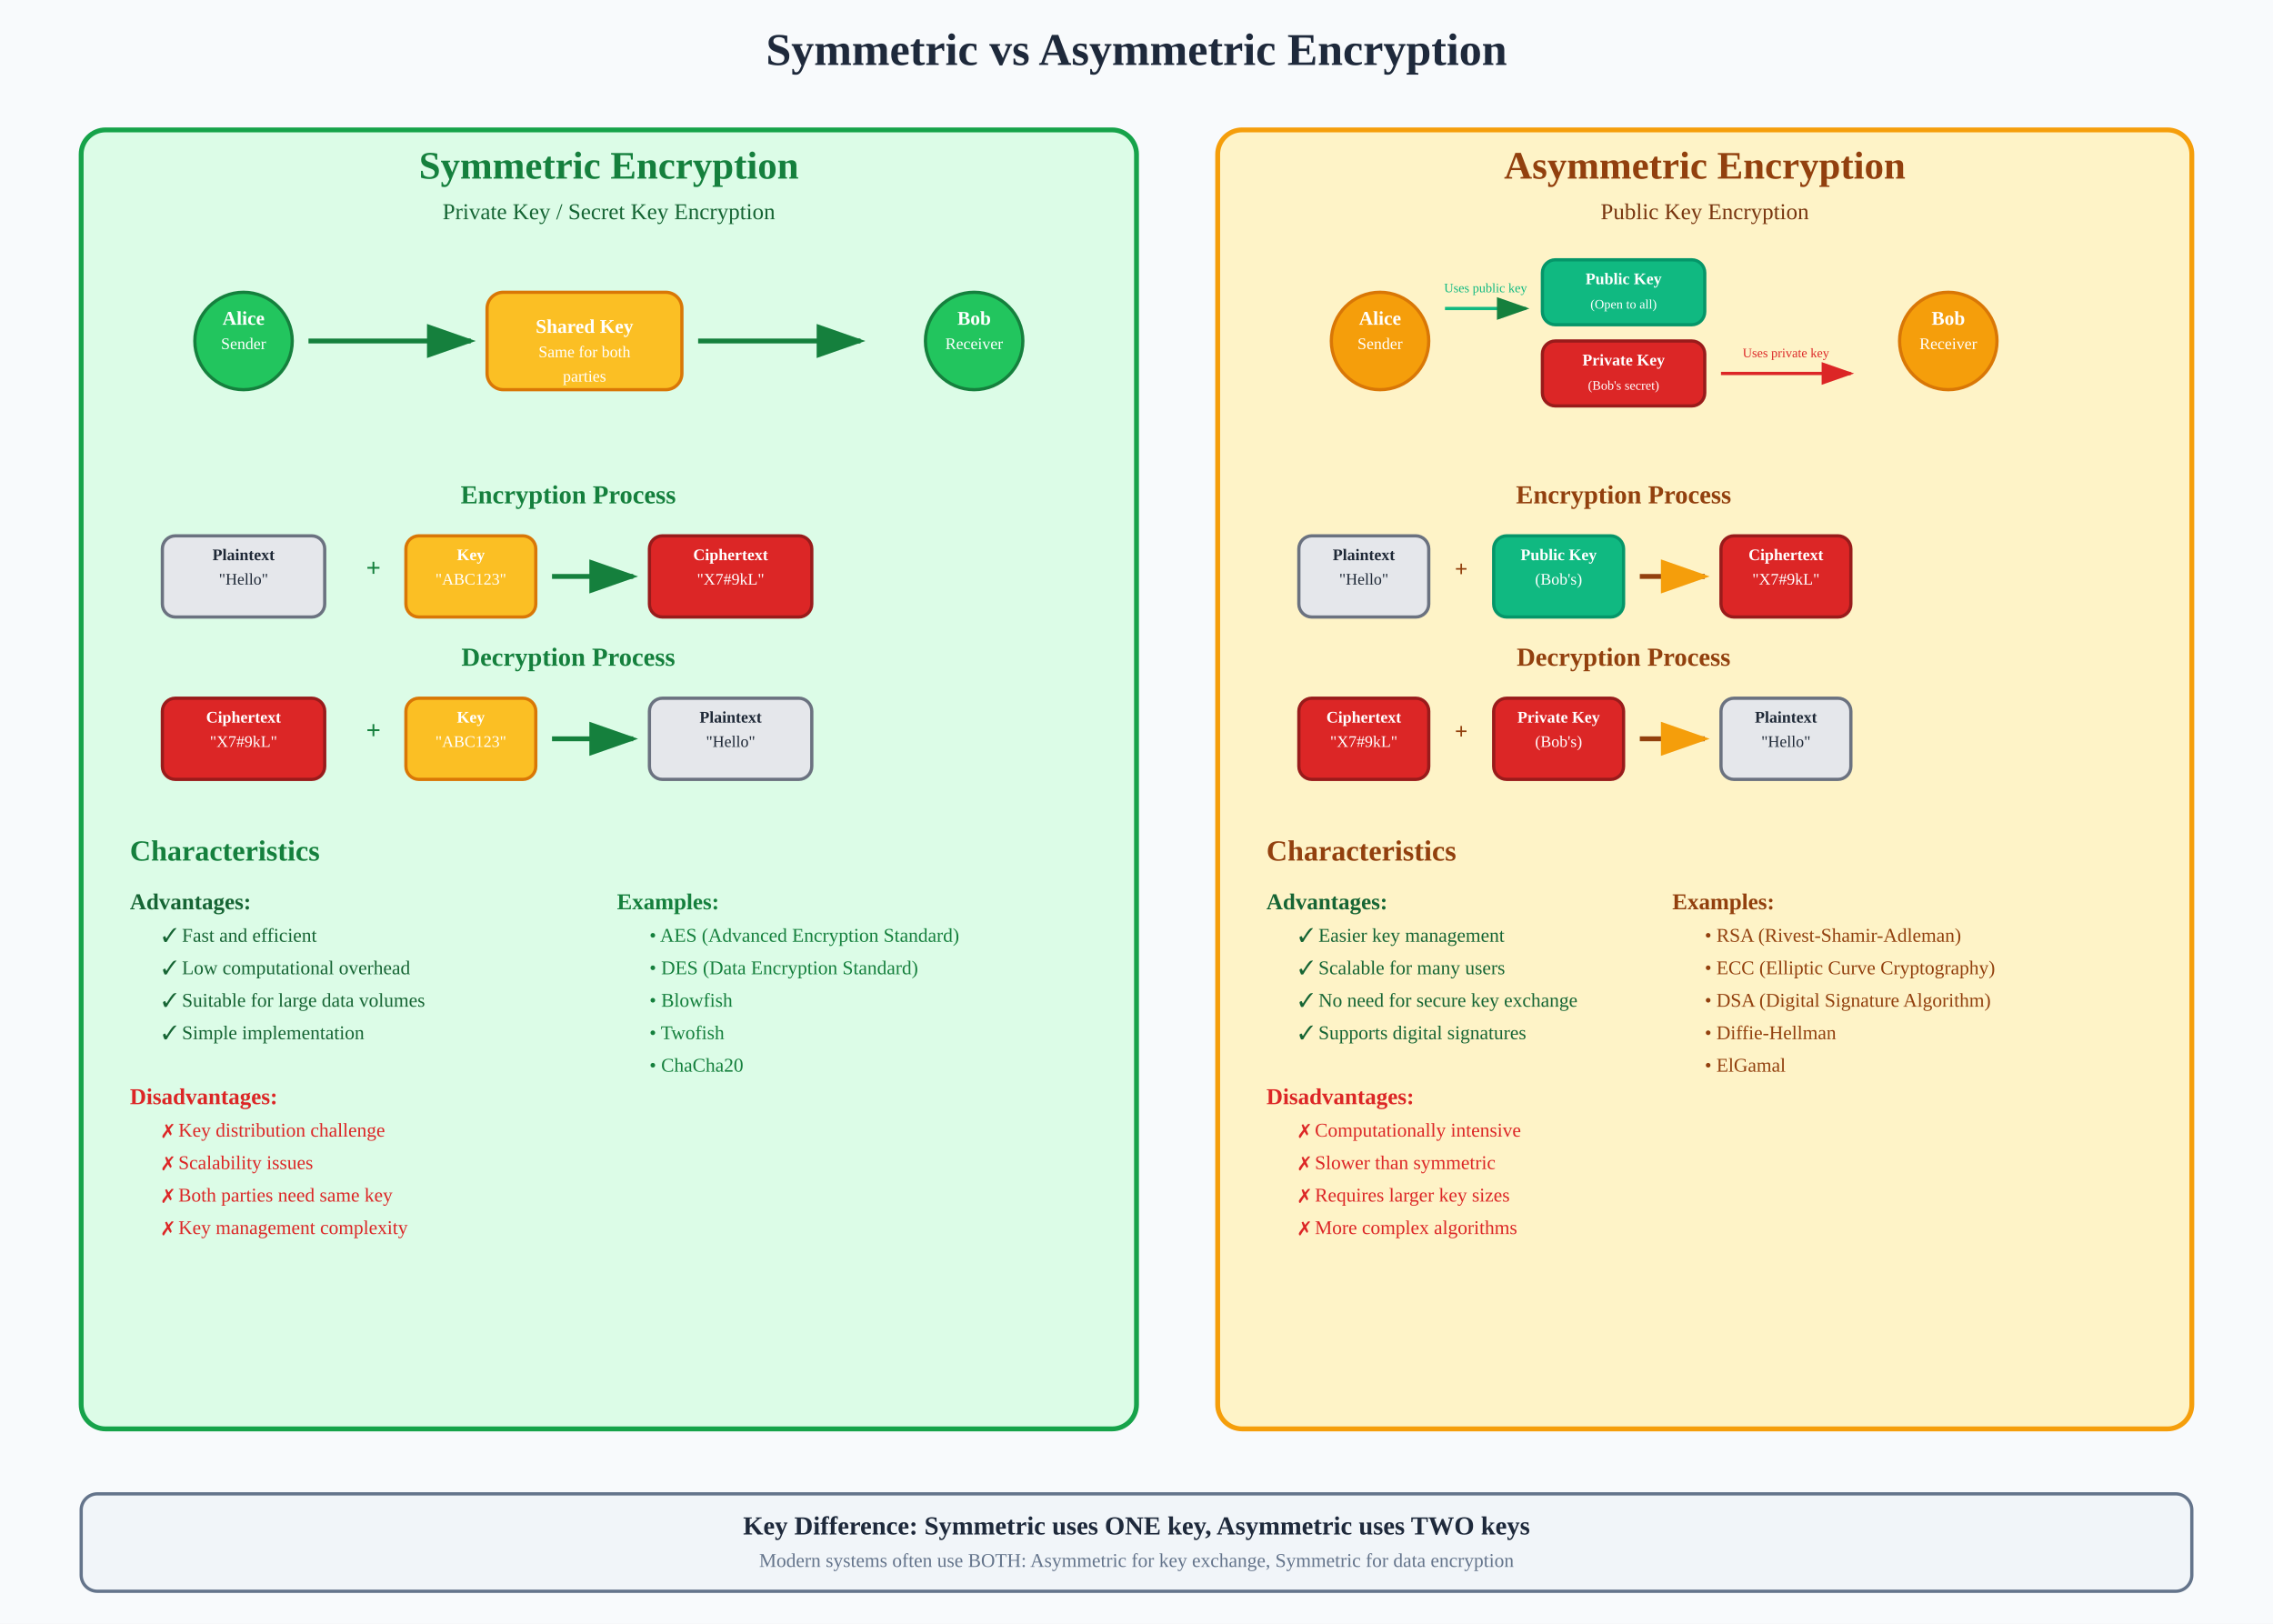
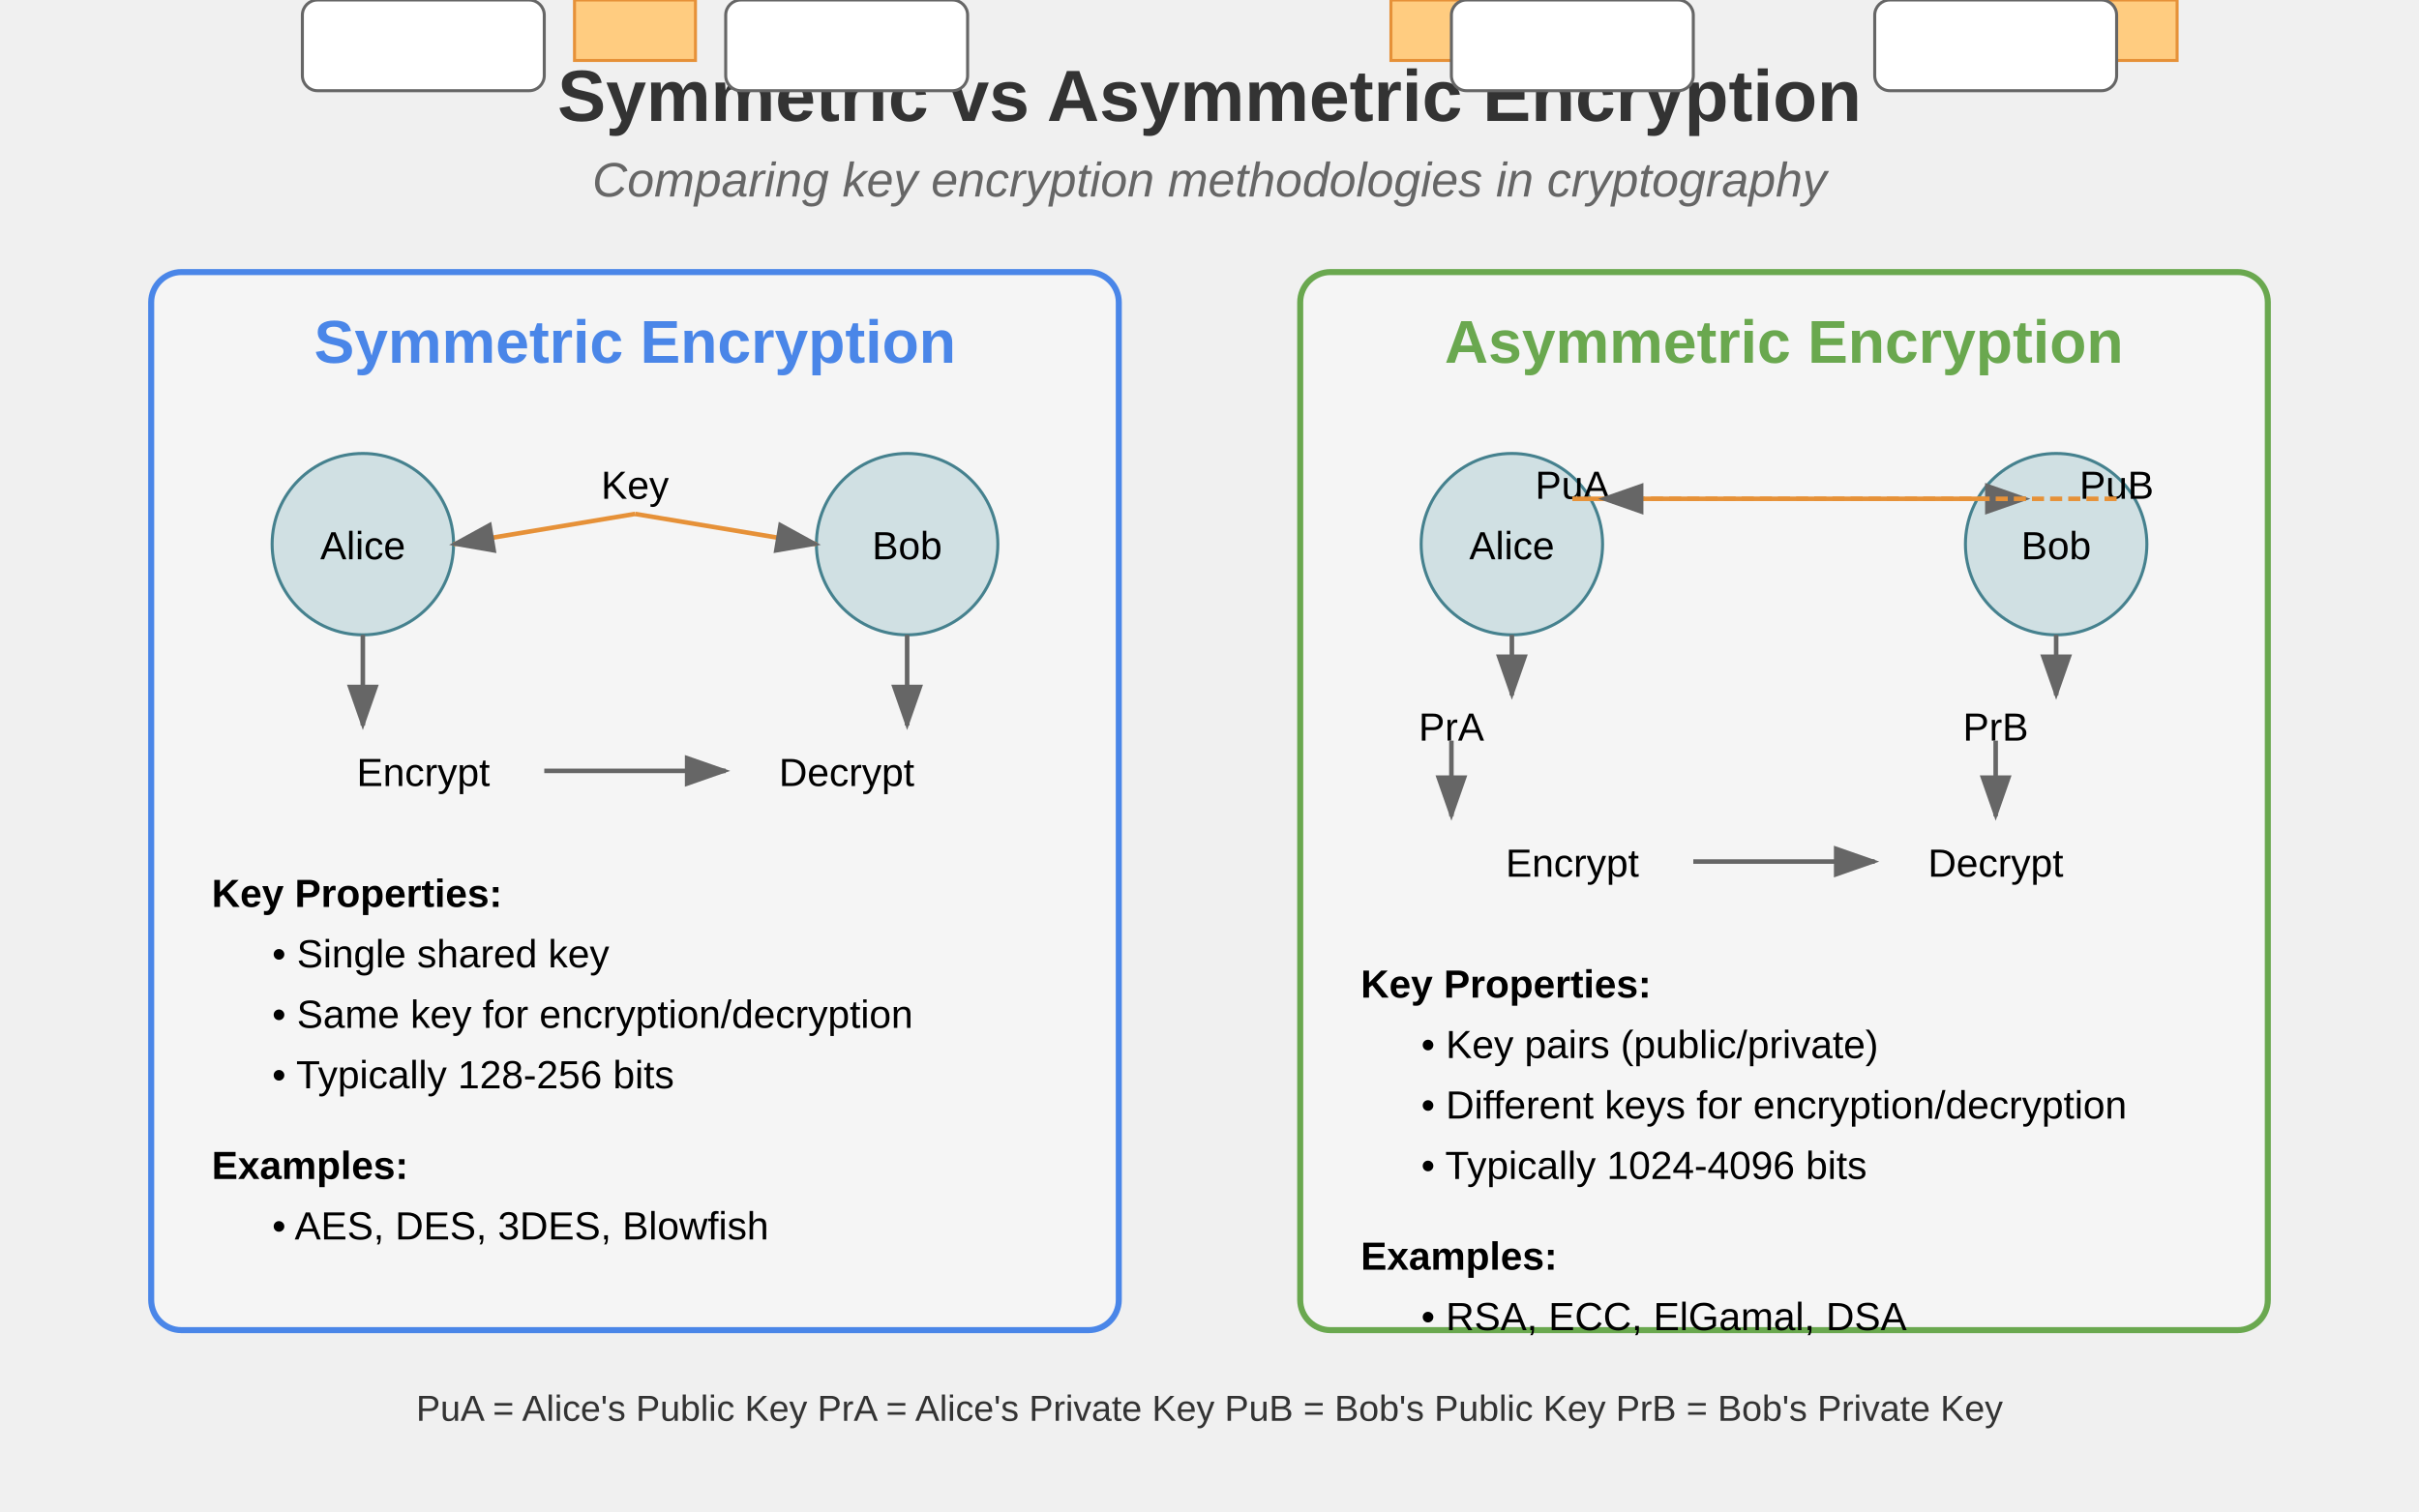
- <svg xmlns="http://www.w3.org/2000/svg" viewBox="0 0 1400 1000">
-   <rect width="1400" height="1000" fill="#f8fafc" />
-   <text x="700" y="40" text-anchor="middle" font-size="28" font-weight="bold" fill="#1e293b">Symmetric vs Asymmetric Encryption</text>
-   <g transform="translate(50, 80)">
-     <rect x="0" y="0" width="650" height="800" rx="15" fill="#dcfce7" stroke="#16a34a" stroke-width="3" />
-     <text x="325" y="30" text-anchor="middle" font-size="24" font-weight="bold" fill="#15803d">Symmetric Encryption</text>
-     <text x="325" y="55" text-anchor="middle" font-size="14" fill="#166534">Private Key / Secret Key Encryption</text>
-     <g transform="translate(50, 80)">
-       <g transform="translate(0, 0)">
-         <circle cx="50" cy="50" r="30" fill="#22c55e" stroke="#15803d" stroke-width="2" />
-         <text x="50" y="40" text-anchor="middle" font-size="12" font-weight="bold" fill="white">Alice</text>
-         <text x="50" y="55" text-anchor="middle" font-size="10" fill="white">Sender</text>
-       </g>
-       <g transform="translate(200, 20)">
-         <rect x="0" y="0" width="120" height="60" rx="10" fill="#fbbf24" stroke="#d97706" stroke-width="2" />
-         <text x="60" y="25" text-anchor="middle" font-size="12" font-weight="bold" fill="white">Shared Key</text>
-         <text x="60" y="40" text-anchor="middle" font-size="10" fill="white">Same for both</text>
-         <text x="60" y="55" text-anchor="middle" font-size="10" fill="white">parties</text>
-       </g>
-       <g transform="translate(450, 0)">
-         <circle cx="50" cy="50" r="30" fill="#22c55e" stroke="#15803d" stroke-width="2" />
-         <text x="50" y="40" text-anchor="middle" font-size="12" font-weight="bold" fill="white">Bob</text>
-         <text x="50" y="55" text-anchor="middle" font-size="10" fill="white">Receiver</text>
-       </g>
-       <path d="M 90 50 L 190 50" stroke="#15803d" stroke-width="3" marker-end="url(#arrowhead-green)" />
-       <path d="M 330 50 L 430 50" stroke="#15803d" stroke-width="3" marker-end="url(#arrowhead-green)" />
-       <g transform="translate(0, 150)">
-         <text x="250" y="0" text-anchor="middle" font-size="16" font-weight="bold" fill="#15803d">Encryption Process</text>
-         <rect x="0" y="20" width="100" height="50" rx="8" fill="#e5e7eb" stroke="#6b7280" stroke-width="2" />
-         <text x="50" y="35" text-anchor="middle" font-size="10" font-weight="bold" fill="#1f2937">Plaintext</text>
-         <text x="50" y="50" text-anchor="middle" font-size="10" fill="#1f2937">"Hello"</text>
-         <text x="130" y="45" text-anchor="middle" font-size="16" font-weight="bold" fill="#15803d">+</text>
-         <rect x="150" y="20" width="80" height="50" rx="8" fill="#fbbf24" stroke="#d97706" stroke-width="2" />
-         <text x="190" y="35" text-anchor="middle" font-size="10" font-weight="bold" fill="white">Key</text>
-         <text x="190" y="50" text-anchor="middle" font-size="10" fill="white">"ABC123"</text>
-         <path d="M 240 45 L 290 45" stroke="#15803d" stroke-width="3" marker-end="url(#arrowhead-green)" />
-         <rect x="300" y="20" width="100" height="50" rx="8" fill="#dc2626" stroke="#991b1b" stroke-width="2" />
-         <text x="350" y="35" text-anchor="middle" font-size="10" font-weight="bold" fill="white">Ciphertext</text>
-         <text x="350" y="50" text-anchor="middle" font-size="10" fill="white">"X7#9kL"</text>
-         <g transform="translate(0, 100)">
-           <text x="250" y="0" text-anchor="middle" font-size="16" font-weight="bold" fill="#15803d">Decryption Process</text>
-           <rect x="0" y="20" width="100" height="50" rx="8" fill="#dc2626" stroke="#991b1b" stroke-width="2" />
-           <text x="50" y="35" text-anchor="middle" font-size="10" font-weight="bold" fill="white">Ciphertext</text>
-           <text x="50" y="50" text-anchor="middle" font-size="10" fill="white">"X7#9kL"</text>
-           <text x="130" y="45" text-anchor="middle" font-size="16" font-weight="bold" fill="#15803d">+</text>
-           <rect x="150" y="20" width="80" height="50" rx="8" fill="#fbbf24" stroke="#d97706" stroke-width="2" />
-           <text x="190" y="35" text-anchor="middle" font-size="10" font-weight="bold" fill="white">Key</text>
-           <text x="190" y="50" text-anchor="middle" font-size="10" fill="white">"ABC123"</text>
-           <path d="M 240 45 L 290 45" stroke="#15803d" stroke-width="3" marker-end="url(#arrowhead-green)" />
-           <rect x="300" y="20" width="100" height="50" rx="8" fill="#e5e7eb" stroke="#6b7280" stroke-width="2" />
-           <text x="350" y="35" text-anchor="middle" font-size="10" font-weight="bold" fill="#1f2937">Plaintext</text>
-           <text x="350" y="50" text-anchor="middle" font-size="10" fill="#1f2937">"Hello"</text>
-         </g>
-       </g>
-     </g>
-     <g transform="translate(30, 450)">
-       <text x="0" y="0" font-size="18" font-weight="bold" fill="#15803d">Characteristics</text>
-       <g transform="translate(0, 30)">
-         <text x="0" y="0" font-size="14" font-weight="bold" fill="#166534">Advantages:</text>
-         <text x="20" y="20" font-size="12" fill="#166534">✓ Fast and efficient</text>
-         <text x="20" y="40" font-size="12" fill="#166534">✓ Low computational overhead</text>
-         <text x="20" y="60" font-size="12" fill="#166534">✓ Suitable for large data volumes</text>
-         <text x="20" y="80" font-size="12" fill="#166534">✓ Simple implementation</text>
-       </g>
-       <g transform="translate(0, 150)">
-         <text x="0" y="0" font-size="14" font-weight="bold" fill="#dc2626">Disadvantages:</text>
-         <text x="20" y="20" font-size="12" fill="#dc2626">✗ Key distribution challenge</text>
-         <text x="20" y="40" font-size="12" fill="#dc2626">✗ Scalability issues</text>
-         <text x="20" y="60" font-size="12" fill="#dc2626">✗ Both parties need same key</text>
-         <text x="20" y="80" font-size="12" fill="#dc2626">✗ Key management complexity</text>
-       </g>
-       <g transform="translate(300, 30)">
-         <text x="0" y="0" font-size="14" font-weight="bold" fill="#15803d">Examples:</text>
-         <text x="20" y="20" font-size="12" fill="#15803d">• AES (Advanced Encryption Standard)</text>
-         <text x="20" y="40" font-size="12" fill="#15803d">• DES (Data Encryption Standard)</text>
-         <text x="20" y="60" font-size="12" fill="#15803d">• Blowfish</text>
-         <text x="20" y="80" font-size="12" fill="#15803d">• Twofish</text>
-         <text x="20" y="100" font-size="12" fill="#15803d">• ChaCha20</text>
-       </g>
-     </g>
-   </g>
-   <g transform="translate(750, 80)">
-     <rect x="0" y="0" width="600" height="800" rx="15" fill="#fef3c7" stroke="#f59e0b" stroke-width="3" />
-     <text x="300" y="30" text-anchor="middle" font-size="24" font-weight="bold" fill="#92400e">Asymmetric Encryption</text>
-     <text x="300" y="55" text-anchor="middle" font-size="14" fill="#78350f">Public Key Encryption</text>
-     <g transform="translate(50, 80)">
-       <g transform="translate(0, 0)">
-         <circle cx="50" cy="50" r="30" fill="#f59e0b" stroke="#d97706" stroke-width="2" />
-         <text x="50" y="40" text-anchor="middle" font-size="12" font-weight="bold" fill="white">Alice</text>
-         <text x="50" y="55" text-anchor="middle" font-size="10" fill="white">Sender</text>
-       </g>
-       <g transform="translate(150, 0)">
-         <rect x="0" y="0" width="100" height="40" rx="8" fill="#10b981" stroke="#059669" stroke-width="2" />
-         <text x="50" y="15" text-anchor="middle" font-size="10" font-weight="bold" fill="white">Public Key</text>
-         <text x="50" y="30" text-anchor="middle" font-size="8" fill="white">(Open to all)</text>
-         <rect x="0" y="50" width="100" height="40" rx="8" fill="#dc2626" stroke="#991b1b" stroke-width="2" />
-         <text x="50" y="65" text-anchor="middle" font-size="10" font-weight="bold" fill="white">Private Key</text>
-         <text x="50" y="80" text-anchor="middle" font-size="8" fill="white">(Bob's secret)</text>
-       </g>
-       <g transform="translate(350, 0)">
-         <circle cx="50" cy="50" r="30" fill="#f59e0b" stroke="#d97706" stroke-width="2" />
-         <text x="50" y="40" text-anchor="middle" font-size="12" font-weight="bold" fill="white">Bob</text>
-         <text x="50" y="55" text-anchor="middle" font-size="10" fill="white">Receiver</text>
-       </g>
-       <path d="M 90 30 L 140 30" stroke="#10b981" stroke-width="2" marker-end="url(#arrowhead-green)" />
-       <text x="115" y="20" text-anchor="middle" font-size="8" fill="#10b981">Uses public key</text>
-       <path d="M 260 70 L 340 70" stroke="#dc2626" stroke-width="2" marker-end="url(#arrowhead-red)" />
-       <text x="300" y="60" text-anchor="middle" font-size="8" fill="#dc2626">Uses private key</text>
-       <g transform="translate(0, 150)">
-         <text x="200" y="0" text-anchor="middle" font-size="16" font-weight="bold" fill="#92400e">Encryption Process</text>
-         <rect x="0" y="20" width="80" height="50" rx="8" fill="#e5e7eb" stroke="#6b7280" stroke-width="2" />
-         <text x="40" y="35" text-anchor="middle" font-size="10" font-weight="bold" fill="#1f2937">Plaintext</text>
-         <text x="40" y="50" text-anchor="middle" font-size="10" fill="#1f2937">"Hello"</text>
-         <text x="100" y="45" text-anchor="middle" font-size="14" font-weight="bold" fill="#92400e">+</text>
-         <rect x="120" y="20" width="80" height="50" rx="8" fill="#10b981" stroke="#059669" stroke-width="2" />
-         <text x="160" y="35" text-anchor="middle" font-size="10" font-weight="bold" fill="white">Public Key</text>
-         <text x="160" y="50" text-anchor="middle" font-size="10" fill="white">(Bob's)</text>
-         <path d="M 210 45 L 250 45" stroke="#92400e" stroke-width="3" marker-end="url(#arrowhead-orange)" />
-         <rect x="260" y="20" width="80" height="50" rx="8" fill="#dc2626" stroke="#991b1b" stroke-width="2" />
-         <text x="300" y="35" text-anchor="middle" font-size="10" font-weight="bold" fill="white">Ciphertext</text>
-         <text x="300" y="50" text-anchor="middle" font-size="10" fill="white">"X7#9kL"</text>
-         <g transform="translate(0, 100)">
-           <text x="200" y="0" text-anchor="middle" font-size="16" font-weight="bold" fill="#92400e">Decryption Process</text>
-           <rect x="0" y="20" width="80" height="50" rx="8" fill="#dc2626" stroke="#991b1b" stroke-width="2" />
-           <text x="40" y="35" text-anchor="middle" font-size="10" font-weight="bold" fill="white">Ciphertext</text>
-           <text x="40" y="50" text-anchor="middle" font-size="10" fill="white">"X7#9kL"</text>
-           <text x="100" y="45" text-anchor="middle" font-size="14" font-weight="bold" fill="#92400e">+</text>
-           <rect x="120" y="20" width="80" height="50" rx="8" fill="#dc2626" stroke="#991b1b" stroke-width="2" />
-           <text x="160" y="35" text-anchor="middle" font-size="10" font-weight="bold" fill="white">Private Key</text>
-           <text x="160" y="50" text-anchor="middle" font-size="10" fill="white">(Bob's)</text>
-           <path d="M 210 45 L 250 45" stroke="#92400e" stroke-width="3" marker-end="url(#arrowhead-orange)" />
-           <rect x="260" y="20" width="80" height="50" rx="8" fill="#e5e7eb" stroke="#6b7280" stroke-width="2" />
-           <text x="300" y="35" text-anchor="middle" font-size="10" font-weight="bold" fill="#1f2937">Plaintext</text>
-           <text x="300" y="50" text-anchor="middle" font-size="10" fill="#1f2937">"Hello"</text>
-         </g>
-       </g>
-     </g>
-     <g transform="translate(30, 450)">
-       <text x="0" y="0" font-size="18" font-weight="bold" fill="#92400e">Characteristics</text>
-       <g transform="translate(0, 30)">
-         <text x="0" y="0" font-size="14" font-weight="bold" fill="#166534">Advantages:</text>
-         <text x="20" y="20" font-size="12" fill="#166534">✓ Easier key management</text>
-         <text x="20" y="40" font-size="12" fill="#166534">✓ Scalable for many users</text>
-         <text x="20" y="60" font-size="12" fill="#166534">✓ No need for secure key exchange</text>
-         <text x="20" y="80" font-size="12" fill="#166534">✓ Supports digital signatures</text>
-       </g>
-       <g transform="translate(0, 150)">
-         <text x="0" y="0" font-size="14" font-weight="bold" fill="#dc2626">Disadvantages:</text>
-         <text x="20" y="20" font-size="12" fill="#dc2626">✗ Computationally intensive</text>
-         <text x="20" y="40" font-size="12" fill="#dc2626">✗ Slower than symmetric</text>
-         <text x="20" y="60" font-size="12" fill="#dc2626">✗ Requires larger key sizes</text>
-         <text x="20" y="80" font-size="12" fill="#dc2626">✗ More complex algorithms</text>
-       </g>
-       <g transform="translate(250, 30)">
-         <text x="0" y="0" font-size="14" font-weight="bold" fill="#92400e">Examples:</text>
-         <text x="20" y="20" font-size="12" fill="#92400e">• RSA (Rivest-Shamir-Adleman)</text>
-         <text x="20" y="40" font-size="12" fill="#92400e">• ECC (Elliptic Curve Cryptography)</text>
-         <text x="20" y="60" font-size="12" fill="#92400e">• DSA (Digital Signature Algorithm)</text>
-         <text x="20" y="80" font-size="12" fill="#92400e">• Diffie-Hellman</text>
-         <text x="20" y="100" font-size="12" fill="#92400e">• ElGamal</text>
-       </g>
-     </g>
-   </g>
-   <g transform="translate(50, 920)">
-     <rect x="0" y="0" width="1300" height="60" rx="10" fill="#f1f5f9" stroke="#64748b" stroke-width="2" />
-     <text x="650" y="25" text-anchor="middle" font-size="16" font-weight="bold" fill="#1e293b">Key Difference: Symmetric uses ONE key, Asymmetric uses TWO keys</text>
-     <text x="650" y="45" text-anchor="middle" font-size="12" fill="#64748b">Modern systems often use BOTH: Asymmetric for key exchange, Symmetric for data encryption</text>
-   </g>
+ <svg xmlns="http://www.w3.org/2000/svg" width="800" height="500">
+   <style>
+         .main-title { font-family: Arial; font-size: 24px; font-weight: bold; fill: #333; }
+         .subtitle { font-family: Arial; font-size: 16px; font-style: italic; fill: #666; }
+         .section { fill: #f5f5f5; stroke-width: 2; rx: 10; ry: 10; }
+         .section-title { font-family: Arial; font-size: 20px; font-weight: bold; }
+         .item { font-family: Arial; font-size: 13px; }
+         .key { fill: #ffcc80; stroke: #e69138; stroke-width: 1; }
+         .actor { fill: #d0e0e3; stroke: #45818e; stroke-width: 1; rx: 25; ry: 25; }
+         .process { fill: #fff; stroke: #666; stroke-width: 1; rx: 5; ry: 5; }
+         .arrow { stroke-width: 1.5; marker-end: url(#arrowhead); fill: none; }
+     </style>
  <defs>
-     <marker id="arrowhead-green" markerWidth="10" markerHeight="7" refX="9" refY="3.5" orient="auto">
-       <polygon points="0 0, 10 3.5, 0 7" fill="#15803d" />
-     </marker>
-     <marker id="arrowhead-red" markerWidth="10" markerHeight="7" refX="9" refY="3.5" orient="auto">
-       <polygon points="0 0, 10 3.5, 0 7" fill="#dc2626" />
-     </marker>
-     <marker id="arrowhead-orange" markerWidth="10" markerHeight="7" refX="9" refY="3.5" orient="auto">
-       <polygon points="0 0, 10 3.5, 0 7" fill="#f59e0b" />
+     <marker id="arrowhead" markerWidth="10" markerHeight="7" refX="9" refY="3.5" orient="auto">
+       <polygon points="0 0, 10 3.5, 0 7" fill="#666" />
    </marker>
  </defs>
+   <text x="400" y="40" class="main-title" text-anchor="middle">Symmetric vs Asymmetric Encryption</text>
+   <text x="400" y="65" class="subtitle" text-anchor="middle">Comparing key encryption methodologies in cryptography</text>
+   <rect x="50" y="90" width="320" height="350" class="section" stroke="#4a86e8" />
+   <text x="210" y="120" class="section-title" text-anchor="middle" fill="#4a86e8">Symmetric Encryption</text>
+   <circle cx="120" cy="180" r="30" class="actor" />
+   <text x="120" y="185" class="item" text-anchor="middle">Alice</text>
+   <circle cx="300" cy="180" r="30" class="actor" />
+   <text x="300" y="185" class="item" text-anchor="middle">Bob</text>
+   <rect x="190" cy="150" width="40" height="20" class="key" />
+   <text x="210" y="165" class="item" text-anchor="middle">Key</text>
+   <rect x="100" cy="240" width="80" height="30" class="process" />
+   <text x="140" y="260" class="item" text-anchor="middle">Encrypt</text>
+   <rect x="240" cy="240" width="80" height="30" class="process" />
+   <text x="280" y="260" class="item" text-anchor="middle">Decrypt</text>
+   <path d="M 120 210 L 120 240" class="arrow" stroke="#666" />
+   <path d="M 300 210 L 300 240" class="arrow" stroke="#666" />
+   <path d="M 180 255 L 240 255" class="arrow" stroke="#666" />
+   <path d="M 210 170 L 150 180" class="arrow" stroke="#e69138" />
+   <path d="M 210 170 L 270 180" class="arrow" stroke="#e69138" />
+   <text x="70" y="300" class="item" text-anchor="start" font-weight="bold">Key Properties:</text>
+   <text x="90" y="320" class="item" text-anchor="start">• Single shared key</text>
+   <text x="90" y="340" class="item" text-anchor="start">• Same key for encryption/decryption</text>
+   <text x="90" y="360" class="item" text-anchor="start">• Typically 128-256 bits</text>
+   <text x="70" y="390" class="item" text-anchor="start" font-weight="bold">Examples:</text>
+   <text x="90" y="410" class="item" text-anchor="start">• AES, DES, 3DES, Blowfish</text>
+   <rect x="430" y="90" width="320" height="350" class="section" stroke="#6aa84f" />
+   <text x="590" y="120" class="section-title" text-anchor="middle" fill="#6aa84f">Asymmetric Encryption</text>
+   <circle cx="500" cy="180" r="30" class="actor" />
+   <text x="500" y="185" class="item" text-anchor="middle">Alice</text>
+   <circle cx="680" cy="180" r="30" class="actor" />
+   <text x="680" y="185" class="item" text-anchor="middle">Bob</text>
+   <rect x="460" cy="230" width="40" height="20" class="key" />
+   <text x="480" y="245" class="item" text-anchor="middle">PrA</text>
+   <rect x="500" cy="150" width="40" height="20" class="key" />
+   <text x="520" y="165" class="item" text-anchor="middle">PuA</text>
+   <rect x="640" cy="230" width="40" height="20" class="key" />
+   <text x="660" y="245" class="item" text-anchor="middle">PrB</text>
+   <rect x="680" cy="150" width="40" height="20" class="key" />
+   <text x="700" y="165" class="item" text-anchor="middle">PuB</text>
+   <rect x="480" cy="270" width="80" height="30" class="process" />
+   <text x="520" y="290" class="item" text-anchor="middle">Encrypt</text>
+   <rect x="620" cy="270" width="80" height="30" class="process" />
+   <text x="660" y="290" class="item" text-anchor="middle">Decrypt</text>
+   <path d="M 500 210 L 500 230" class="arrow" stroke="#666" />
+   <path d="M 680 210 L 680 230" class="arrow" stroke="#666" />
+   <path d="M 480 245 L 480 270" class="arrow" stroke="#666" />
+   <path d="M 660 245 L 660 270" class="arrow" stroke="#666" />
+   <path d="M 560 285 L 620 285" class="arrow" stroke="#666" />
+   <path d="M 520 165 L 670 165" class="arrow" stroke="#e69138" />
+   <path d="M 700 165 L 530 165" class="arrow" stroke="#e69138" stroke-dasharray="4,2" />
+   <text x="450" y="330" class="item" text-anchor="start" font-weight="bold">Key Properties:</text>
+   <text x="470" y="350" class="item" text-anchor="start">• Key pairs (public/private)</text>
+   <text x="470" y="370" class="item" text-anchor="start">• Different keys for encryption/decryption</text>
+   <text x="470" y="390" class="item" text-anchor="start">• Typically 1024-4096 bits</text>
+   <text x="450" y="420" class="item" text-anchor="start" font-weight="bold">Examples:</text>
+   <text x="470" y="440" class="item" text-anchor="start">• RSA, ECC, ElGamal, DSA</text>
+   <text x="400" y="470" font-family="Arial" font-size="12px" fill="#333" text-anchor="middle">PuA = Alice's Public Key   PrA = Alice's Private Key   PuB = Bob's Public Key   PrB = Bob's Private Key</text>
</svg>
